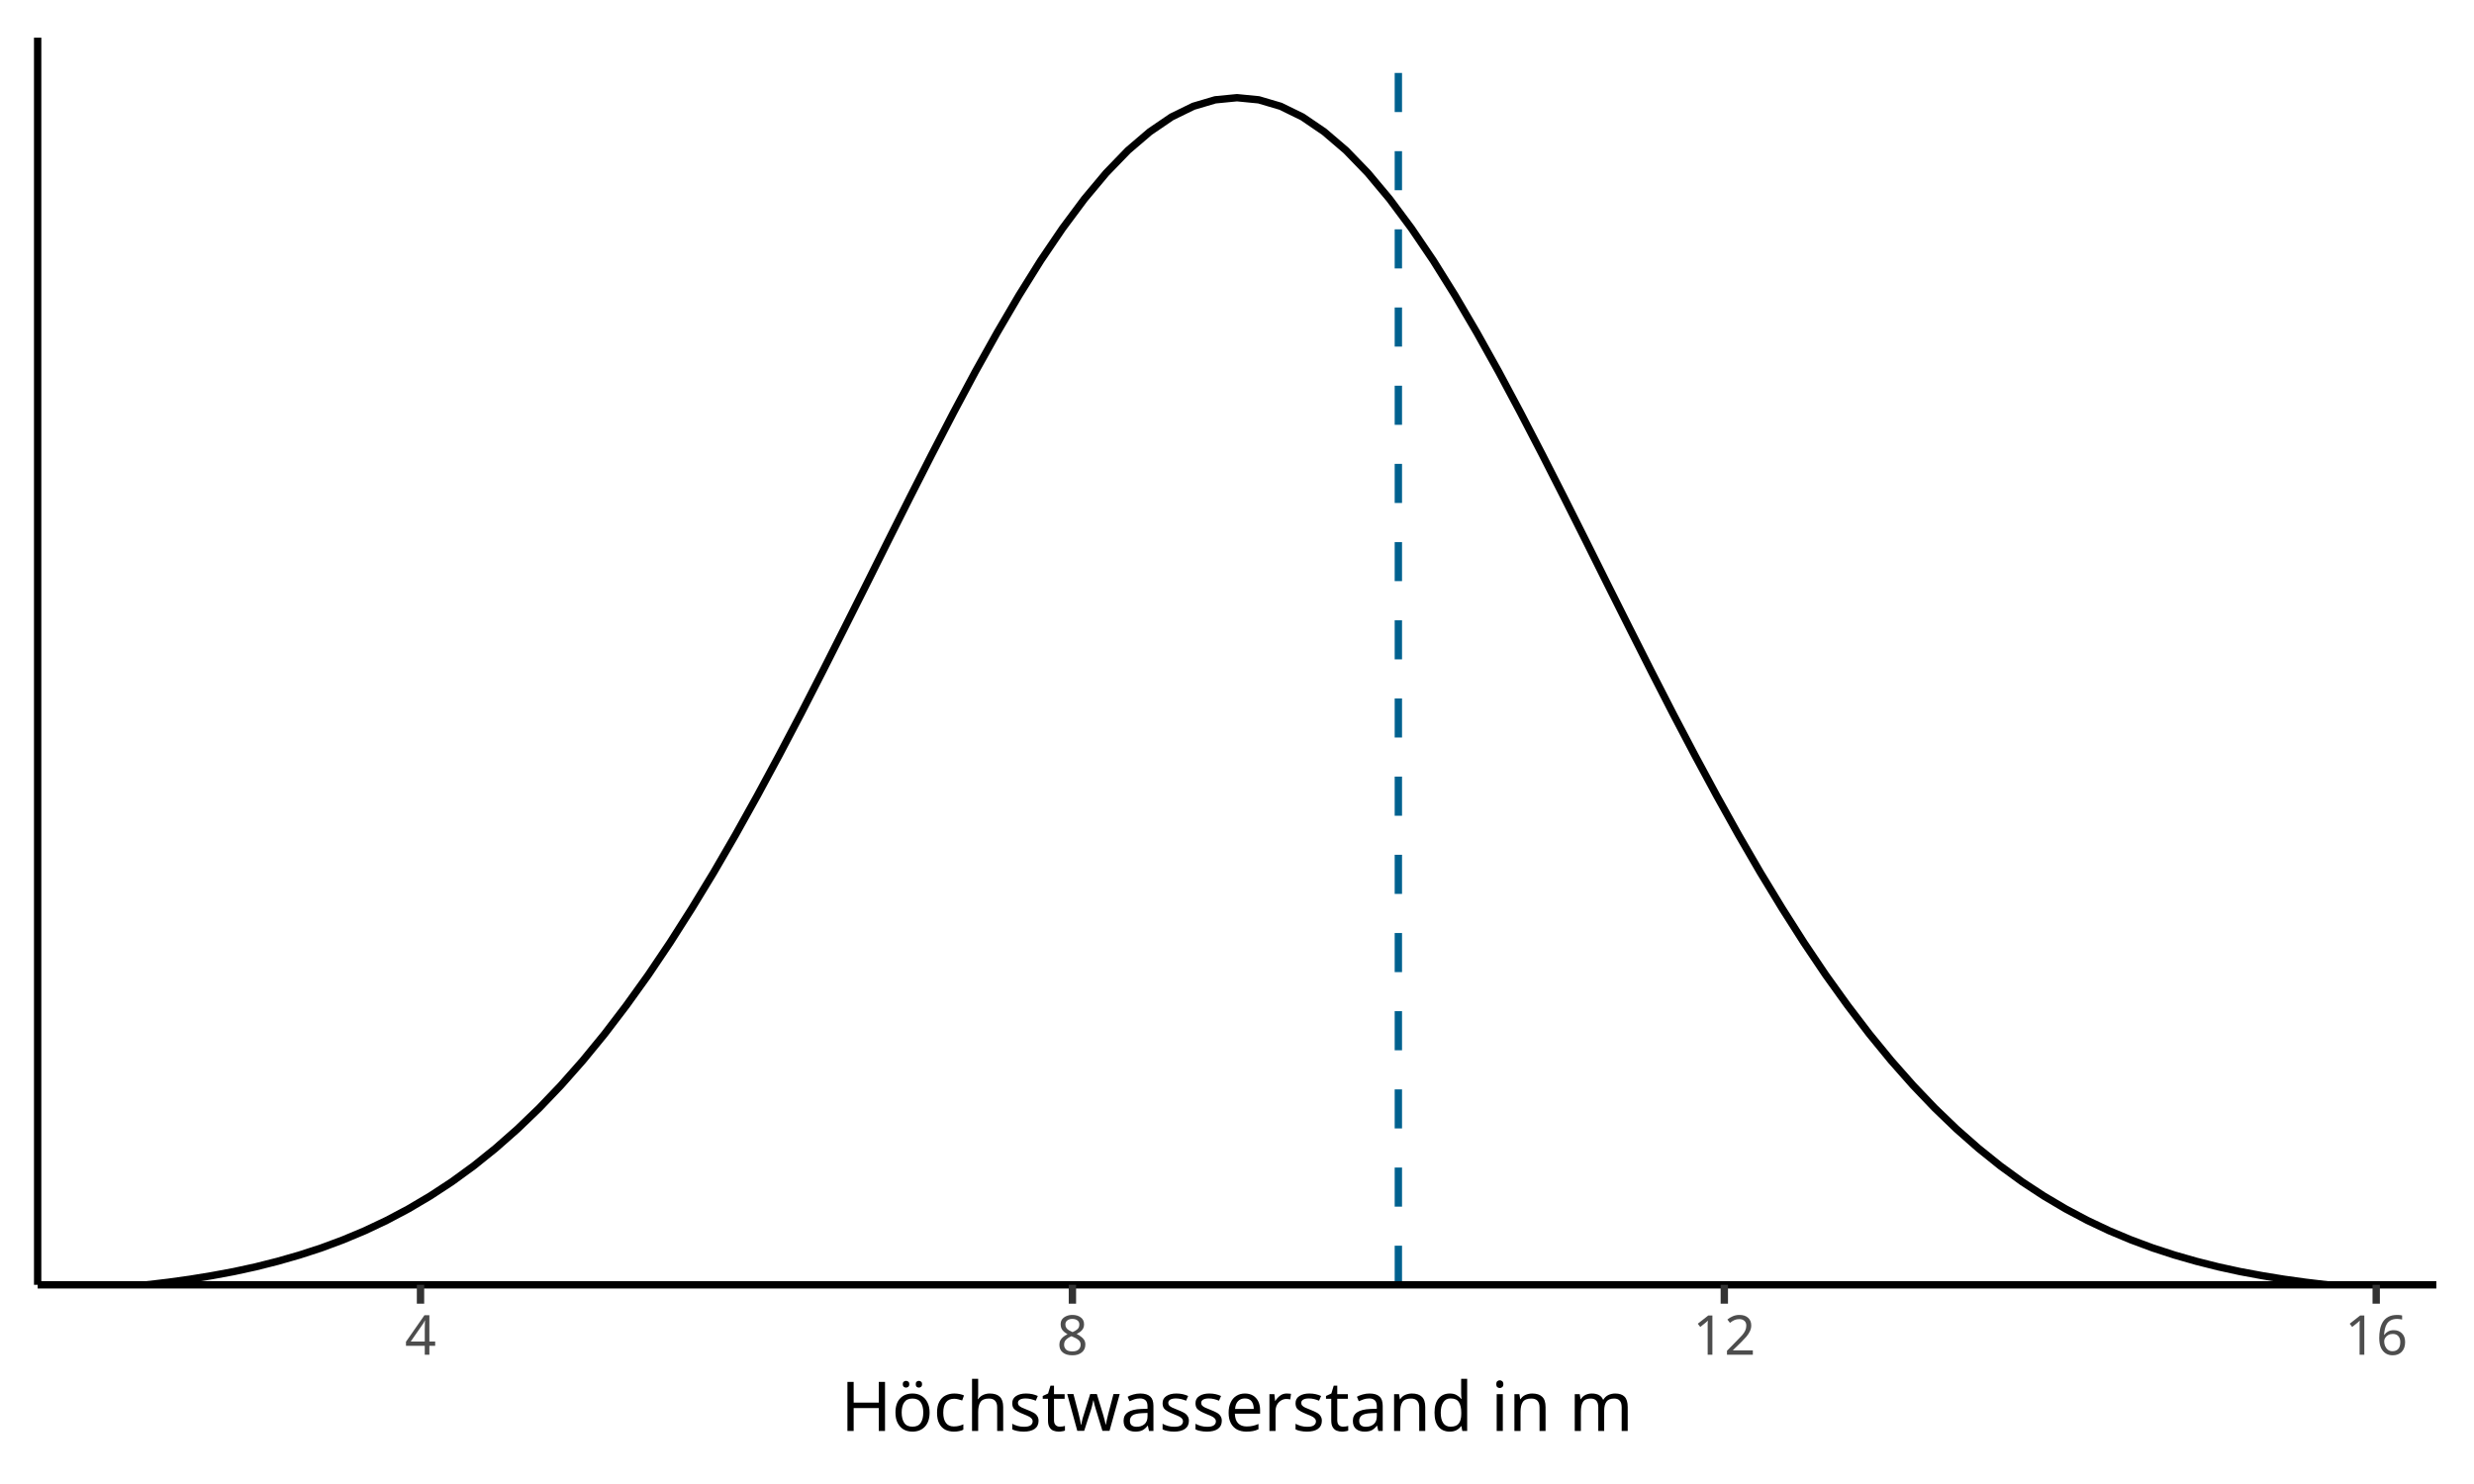
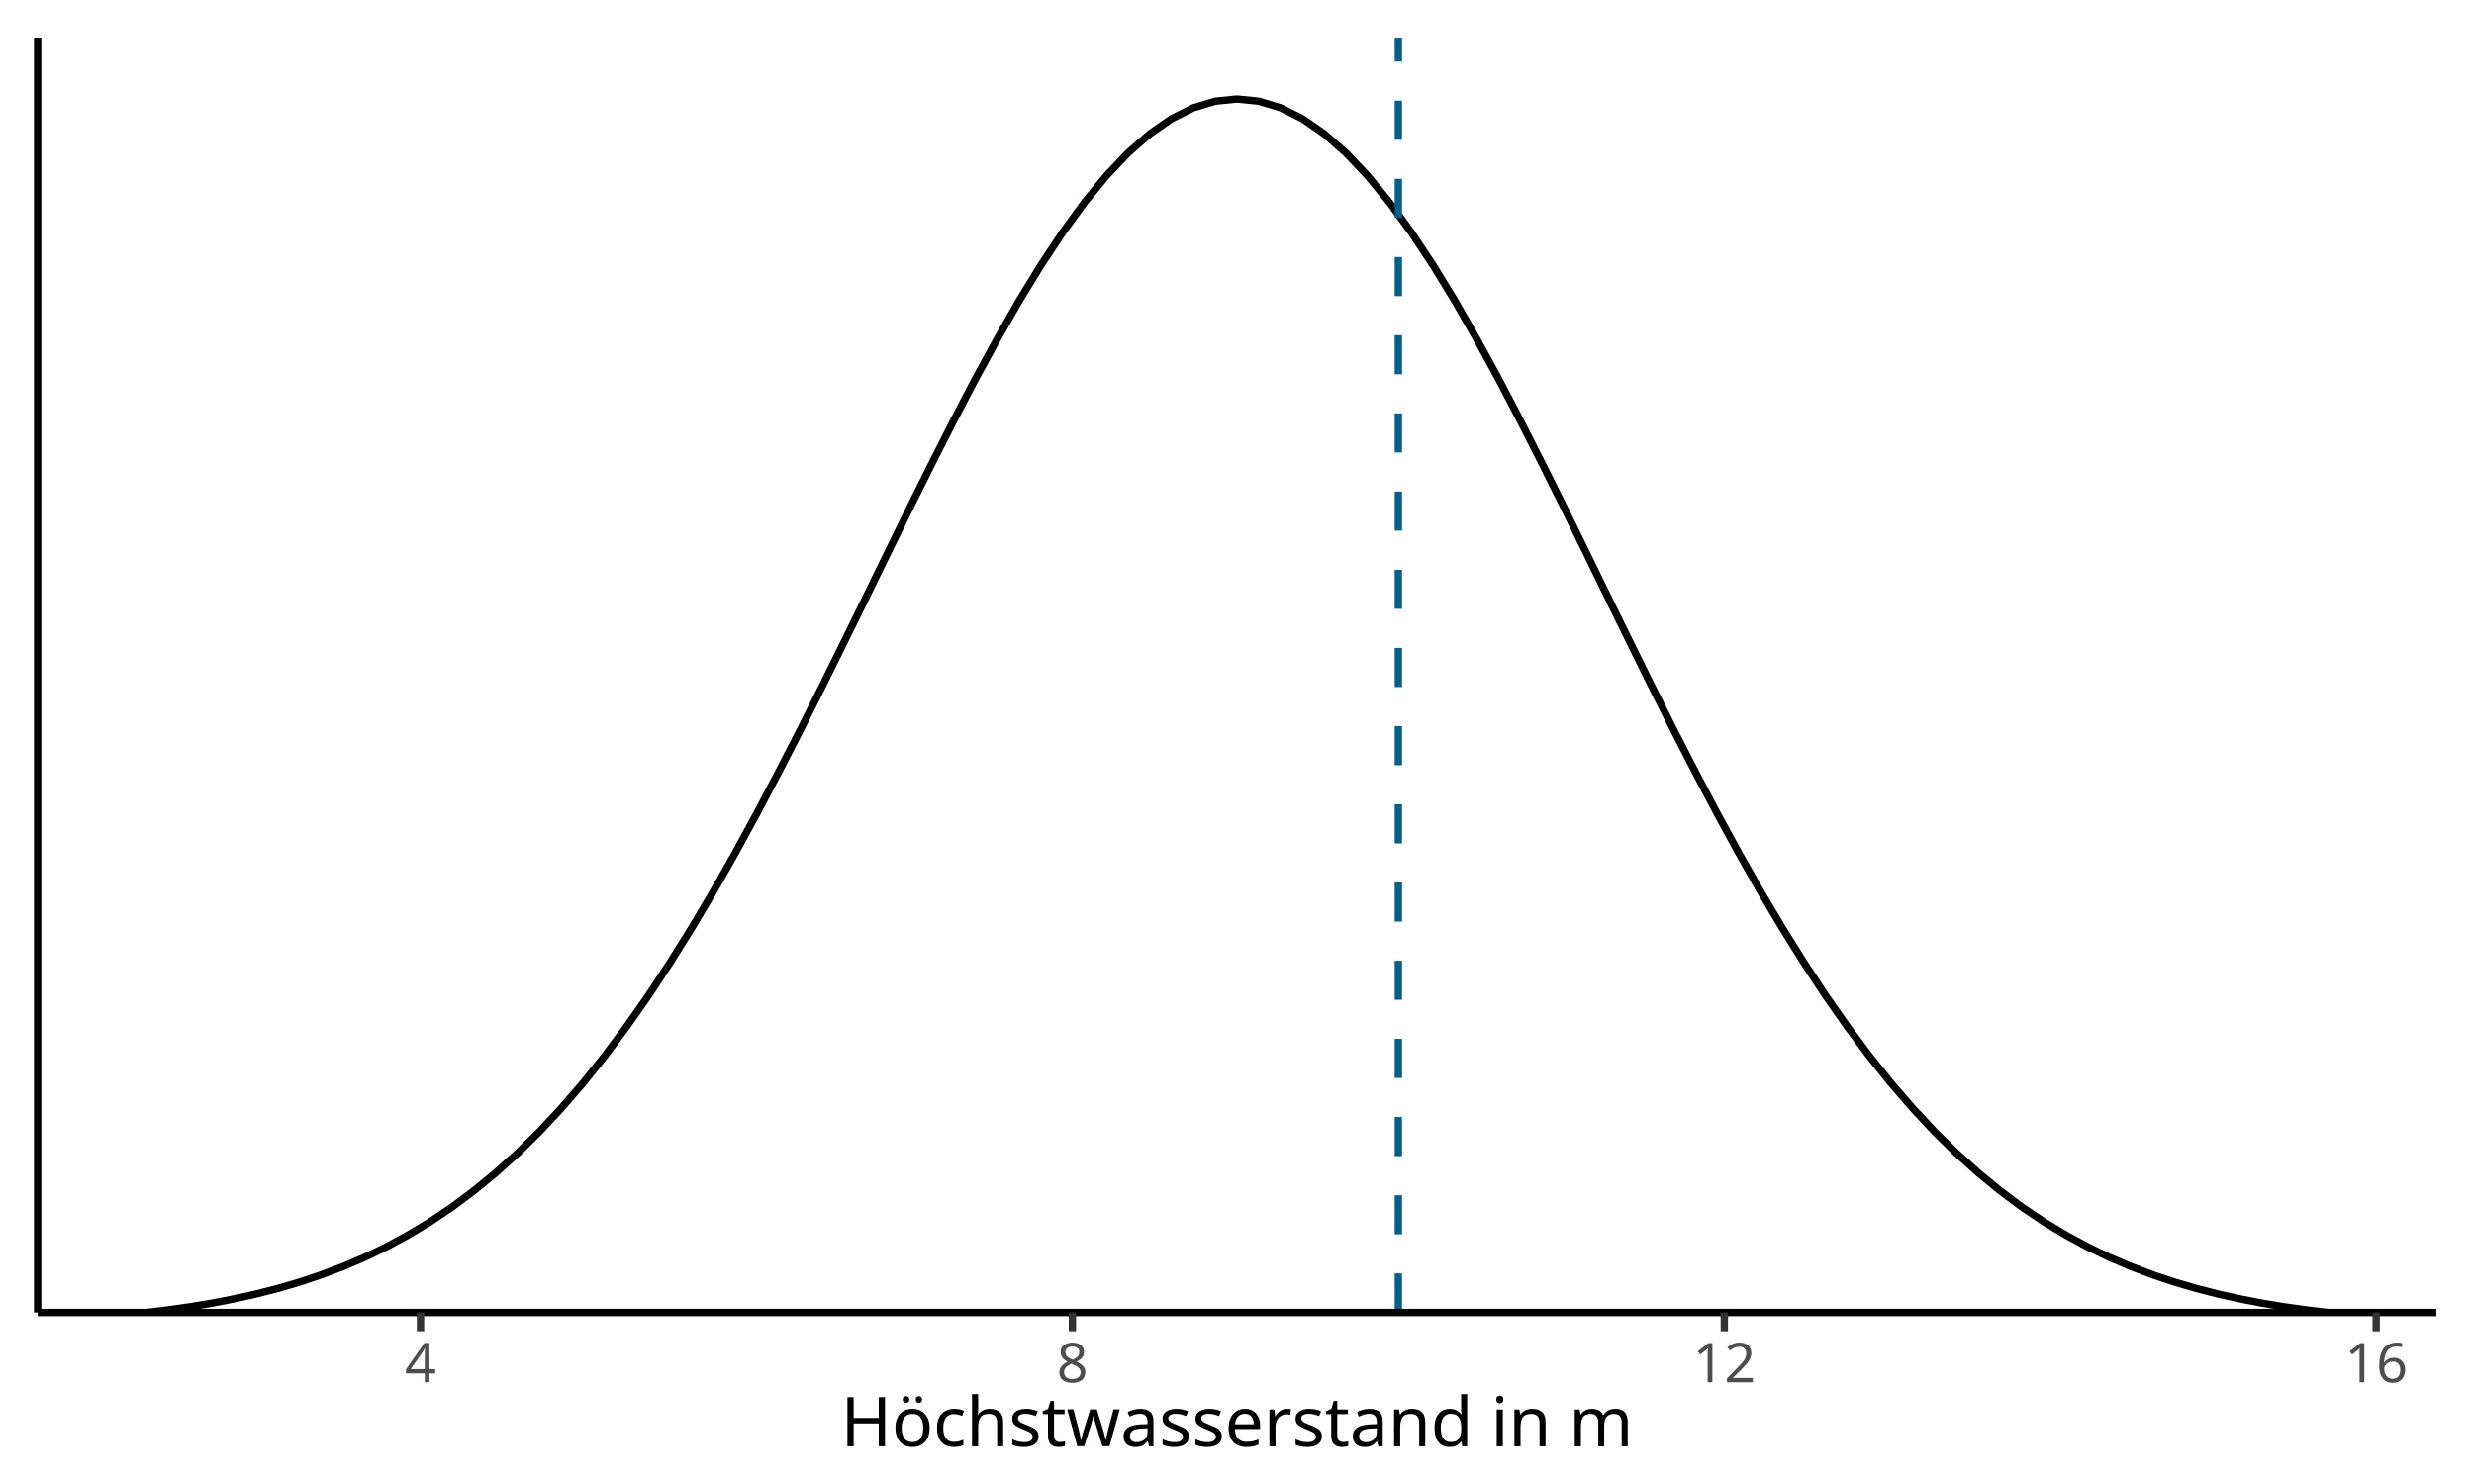
<svg xmlns="http://www.w3.org/2000/svg" class="svglite" width="360.00pt" height="216.00pt" viewBox="0 0 360.00 216.00">
  <defs>
    <style type="text/css">
    .svglite line, .svglite polyline, .svglite polygon, .svglite path, .svglite rect, .svglite circle {
      fill: none;
      stroke: #000000;
      stroke-linecap: round;
      stroke-linejoin: round;
      stroke-miterlimit: 10.00;
    }
    .svglite text {
      white-space: pre;
    }
  </style>
  </defs>
  <rect width="100%" height="100%" style="stroke: none; fill: #FFFFFF;" />
  <defs>
    <clipPath id="cpMC4wMHwzNjAuMDB8MC4wMHwyMTYuMDA=">
      <rect x="0.00" y="0.00" width="360.00" height="216.00" />
    </clipPath>
  </defs>
  <g clip-path="url(#cpMC4wMHwzNjAuMDB8MC4wMHwyMTYuMDA=)">
    <rect x="0.00" y="0.00" width="360.00" height="216.00" style="stroke-width: 1.07; stroke: #FFFFFF; fill: #FFFFFF;" />
  </g>
  <defs>
-     <clipPath id="cpNS40OHwzNTQuNTJ8NS40OHwxODcuMDE=">
-       <rect x="5.48" y="5.48" width="349.04" height="181.53" />
+     <clipPath id="cpNS40OHwzNTQuNTJ8NS40OHwxOTEuMDQ=">
+       <rect x="5.48" y="5.48" width="349.04" height="185.56" />
    </clipPath>
  </defs>
-   <g clip-path="url(#cpNS40OHwzNTQuNTJ8NS40OHwxODcuMDE=)">
-     <rect x="5.48" y="5.48" width="349.04" height="181.53" style="stroke-width: 1.07; stroke: none; fill: #FFFFFF;" />
-     <polyline points="21.34,187.01 24.52,186.63 27.69,186.19 30.86,185.67 34.04,185.08 37.21,184.39 40.38,183.59 43.56,182.68 46.73,181.65 49.90,180.47 53.08,179.14 56.25,177.64 59.42,175.96 62.60,174.08 65.77,172.00 68.94,169.69 72.11,167.14 75.29,164.34 78.46,161.29 81.63,157.97 84.81,154.37 87.98,150.50 91.15,146.34 94.33,141.91 97.50,137.20 100.67,132.22 103.85,126.99 107.02,121.52 110.19,115.83 113.36,109.95 116.54,103.90 119.71,97.71 122.88,91.43 126.06,85.09 129.23,78.73 132.40,72.41 135.58,66.16 138.75,60.05 141.92,54.11 145.10,48.41 148.27,43.00 151.44,37.92 154.62,33.23 157.79,28.97 160.96,25.18 164.13,21.90 167.31,19.18 170.48,17.02 173.65,15.47 176.83,14.53 180.00,14.22 183.17,14.53 186.35,15.47 189.52,17.02 192.69,19.18 195.87,21.90 199.04,25.18 202.21,28.97 205.38,33.23 208.56,37.92 211.73,43.00 214.90,48.41 218.08,54.11 221.25,60.05 224.42,66.16 227.60,72.41 230.77,78.73 233.94,85.09 237.12,91.43 240.29,97.71 243.46,103.90 246.64,109.95 249.81,115.83 252.98,121.52 256.15,126.99 259.33,132.22 262.50,137.20 265.67,141.91 268.85,146.34 272.02,150.50 275.19,154.37 278.37,157.97 281.54,161.29 284.71,164.34 287.89,167.14 291.06,169.69 294.23,172.00 297.40,174.08 300.58,175.96 303.75,177.64 306.92,179.14 310.10,180.47 313.27,181.65 316.44,182.68 319.62,183.59 322.79,184.39 325.96,185.08 329.14,185.67 332.31,186.19 335.48,186.63 338.66,187.01 " style="stroke-width: 1.07; stroke-linecap: butt;" />
-     <line x1="203.48" y1="187.01" x2="203.48" y2="5.48" style="stroke-width: 1.07; stroke: #00618F; stroke-dasharray: 5.69,5.69; stroke-linecap: butt;" />
+   <g clip-path="url(#cpNS40OHwzNTQuNTJ8NS40OHwxOTEuMDQ=)">
+     <rect x="5.48" y="5.48" width="349.04" height="185.56" style="stroke-width: 1.07; stroke: none; fill: #FFFFFF;" />
+     <polyline points="21.34,191.04 24.52,190.65 27.69,190.20 30.86,189.68 34.04,189.06 37.21,188.36 40.38,187.55 43.56,186.62 46.73,185.56 49.90,184.36 53.08,183.00 56.25,181.47 59.42,179.75 62.60,177.83 65.77,175.70 68.94,173.33 72.11,170.73 75.29,167.87 78.46,164.75 81.63,161.35 84.81,157.68 87.98,153.72 91.15,149.47 94.33,144.94 97.50,140.12 100.67,135.04 103.85,129.69 107.02,124.10 110.19,118.28 113.36,112.27 116.54,106.08 119.71,99.76 122.88,93.34 126.06,86.86 129.23,80.36 132.40,73.89 135.58,67.51 138.75,61.26 141.92,55.19 145.10,49.37 148.27,43.83 151.44,38.64 154.62,33.85 157.79,29.49 160.96,25.62 164.13,22.27 167.31,19.48 170.48,17.28 173.65,15.69 176.83,14.73 180.00,14.41 183.17,14.73 186.35,15.69 189.52,17.28 192.69,19.48 195.87,22.27 199.04,25.62 202.21,29.49 205.38,33.85 208.56,38.64 211.73,43.83 214.90,49.37 218.08,55.19 221.25,61.26 224.42,67.51 227.60,73.89 230.77,80.36 233.94,86.86 237.12,93.34 240.29,99.76 243.46,106.08 246.64,112.27 249.81,118.28 252.98,124.10 256.15,129.69 259.33,135.04 262.50,140.12 265.67,144.94 268.85,149.47 272.02,153.72 275.19,157.68 278.37,161.35 281.54,164.75 284.71,167.87 287.89,170.73 291.06,173.33 294.23,175.70 297.40,177.83 300.58,179.75 303.75,181.47 306.92,183.00 310.10,184.36 313.27,185.56 316.44,186.62 319.62,187.55 322.79,188.36 325.96,189.06 329.14,189.68 332.31,190.20 335.48,190.65 338.66,191.04 " style="stroke-width: 1.07; stroke-linecap: butt;" />
+     <line x1="203.48" y1="191.04" x2="203.48" y2="5.48" style="stroke-width: 1.07; stroke: #00618F; stroke-dasharray: 5.69,5.69; stroke-linecap: butt;" />
  </g>
  <g clip-path="url(#cpMC4wMHwzNjAuMDB8MC4wMHwyMTYuMDA=)">
-     <polyline points="5.48,187.01 5.48,5.48 " style="stroke-width: 1.07; stroke-linecap: butt;" />
-     <polyline points="5.48,187.01 354.52,187.01 " style="stroke-width: 1.07; stroke-linecap: butt;" />
-     <polyline points="61.19,189.75 61.19,187.01 " style="stroke-width: 1.07; stroke: #333333; stroke-linecap: butt;" />
-     <polyline points="156.05,189.75 156.05,187.01 " style="stroke-width: 1.07; stroke: #333333; stroke-linecap: butt;" />
-     <polyline points="250.91,189.75 250.91,187.01 " style="stroke-width: 1.07; stroke: #333333; stroke-linecap: butt;" />
-     <polyline points="345.77,189.75 345.77,187.01 " style="stroke-width: 1.07; stroke: #333333; stroke-linecap: butt;" />
-     <text x="61.19" y="197.19" text-anchor="middle" style="font-size: 8.00px;fill: #4D4D4D; font-family: &quot;Source Sans Pro&quot;;" textLength="3.97px" lengthAdjust="spacingAndGlyphs">4</text>
-     <text x="156.05" y="197.19" text-anchor="middle" style="font-size: 8.00px;fill: #4D4D4D; font-family: &quot;Source Sans Pro&quot;;" textLength="3.97px" lengthAdjust="spacingAndGlyphs">8</text>
-     <text x="250.91" y="197.19" text-anchor="middle" style="font-size: 8.00px;fill: #4D4D4D; font-family: &quot;Source Sans Pro&quot;;" textLength="7.95px" lengthAdjust="spacingAndGlyphs">12</text>
-     <text x="345.77" y="197.19" text-anchor="middle" style="font-size: 8.00px;fill: #4D4D4D; font-family: &quot;Source Sans Pro&quot;;" textLength="7.95px" lengthAdjust="spacingAndGlyphs">16</text>
-     <text x="180.00" y="208.28" text-anchor="middle" style="font-size: 10.00px; font-family: &quot;Source Sans Pro&quot;;" textLength="102.44px" lengthAdjust="spacingAndGlyphs">Höchstwasserstand in m</text>
+     <polyline points="5.48,191.04 5.48,5.48 " style="stroke-width: 1.07; stroke-linecap: butt;" />
+     <polyline points="5.48,191.04 354.52,191.04 " style="stroke-width: 1.07; stroke-linecap: butt;" />
+     <polyline points="61.19,193.78 61.19,191.04 " style="stroke-width: 1.07; stroke: #333333; stroke-linecap: butt;" />
+     <polyline points="156.05,193.78 156.05,191.04 " style="stroke-width: 1.07; stroke: #333333; stroke-linecap: butt;" />
+     <polyline points="250.91,193.78 250.91,191.04 " style="stroke-width: 1.07; stroke: #333333; stroke-linecap: butt;" />
+     <polyline points="345.77,193.78 345.77,191.04 " style="stroke-width: 1.07; stroke: #333333; stroke-linecap: butt;" />
+     <text x="61.19" y="201.21" text-anchor="middle" style="font-size: 8.00px;fill: #4D4D4D; font-family: &quot;Source Sans Pro&quot;;" textLength="3.97px" lengthAdjust="spacingAndGlyphs">4</text>
+     <text x="156.05" y="201.21" text-anchor="middle" style="font-size: 8.00px;fill: #4D4D4D; font-family: &quot;Source Sans Pro&quot;;" textLength="3.97px" lengthAdjust="spacingAndGlyphs">8</text>
+     <text x="250.91" y="201.21" text-anchor="middle" style="font-size: 8.00px;fill: #4D4D4D; font-family: &quot;Source Sans Pro&quot;;" textLength="7.95px" lengthAdjust="spacingAndGlyphs">12</text>
+     <text x="345.77" y="201.21" text-anchor="middle" style="font-size: 8.00px;fill: #4D4D4D; font-family: &quot;Source Sans Pro&quot;;" textLength="7.95px" lengthAdjust="spacingAndGlyphs">16</text>
+     <text x="180.00" y="210.52" text-anchor="middle" style="font-size: 10.00px; font-family: &quot;Source Sans Pro&quot;;" textLength="102.36px" lengthAdjust="spacingAndGlyphs">Höchstwasserstand in m</text>
  </g>
</svg>
